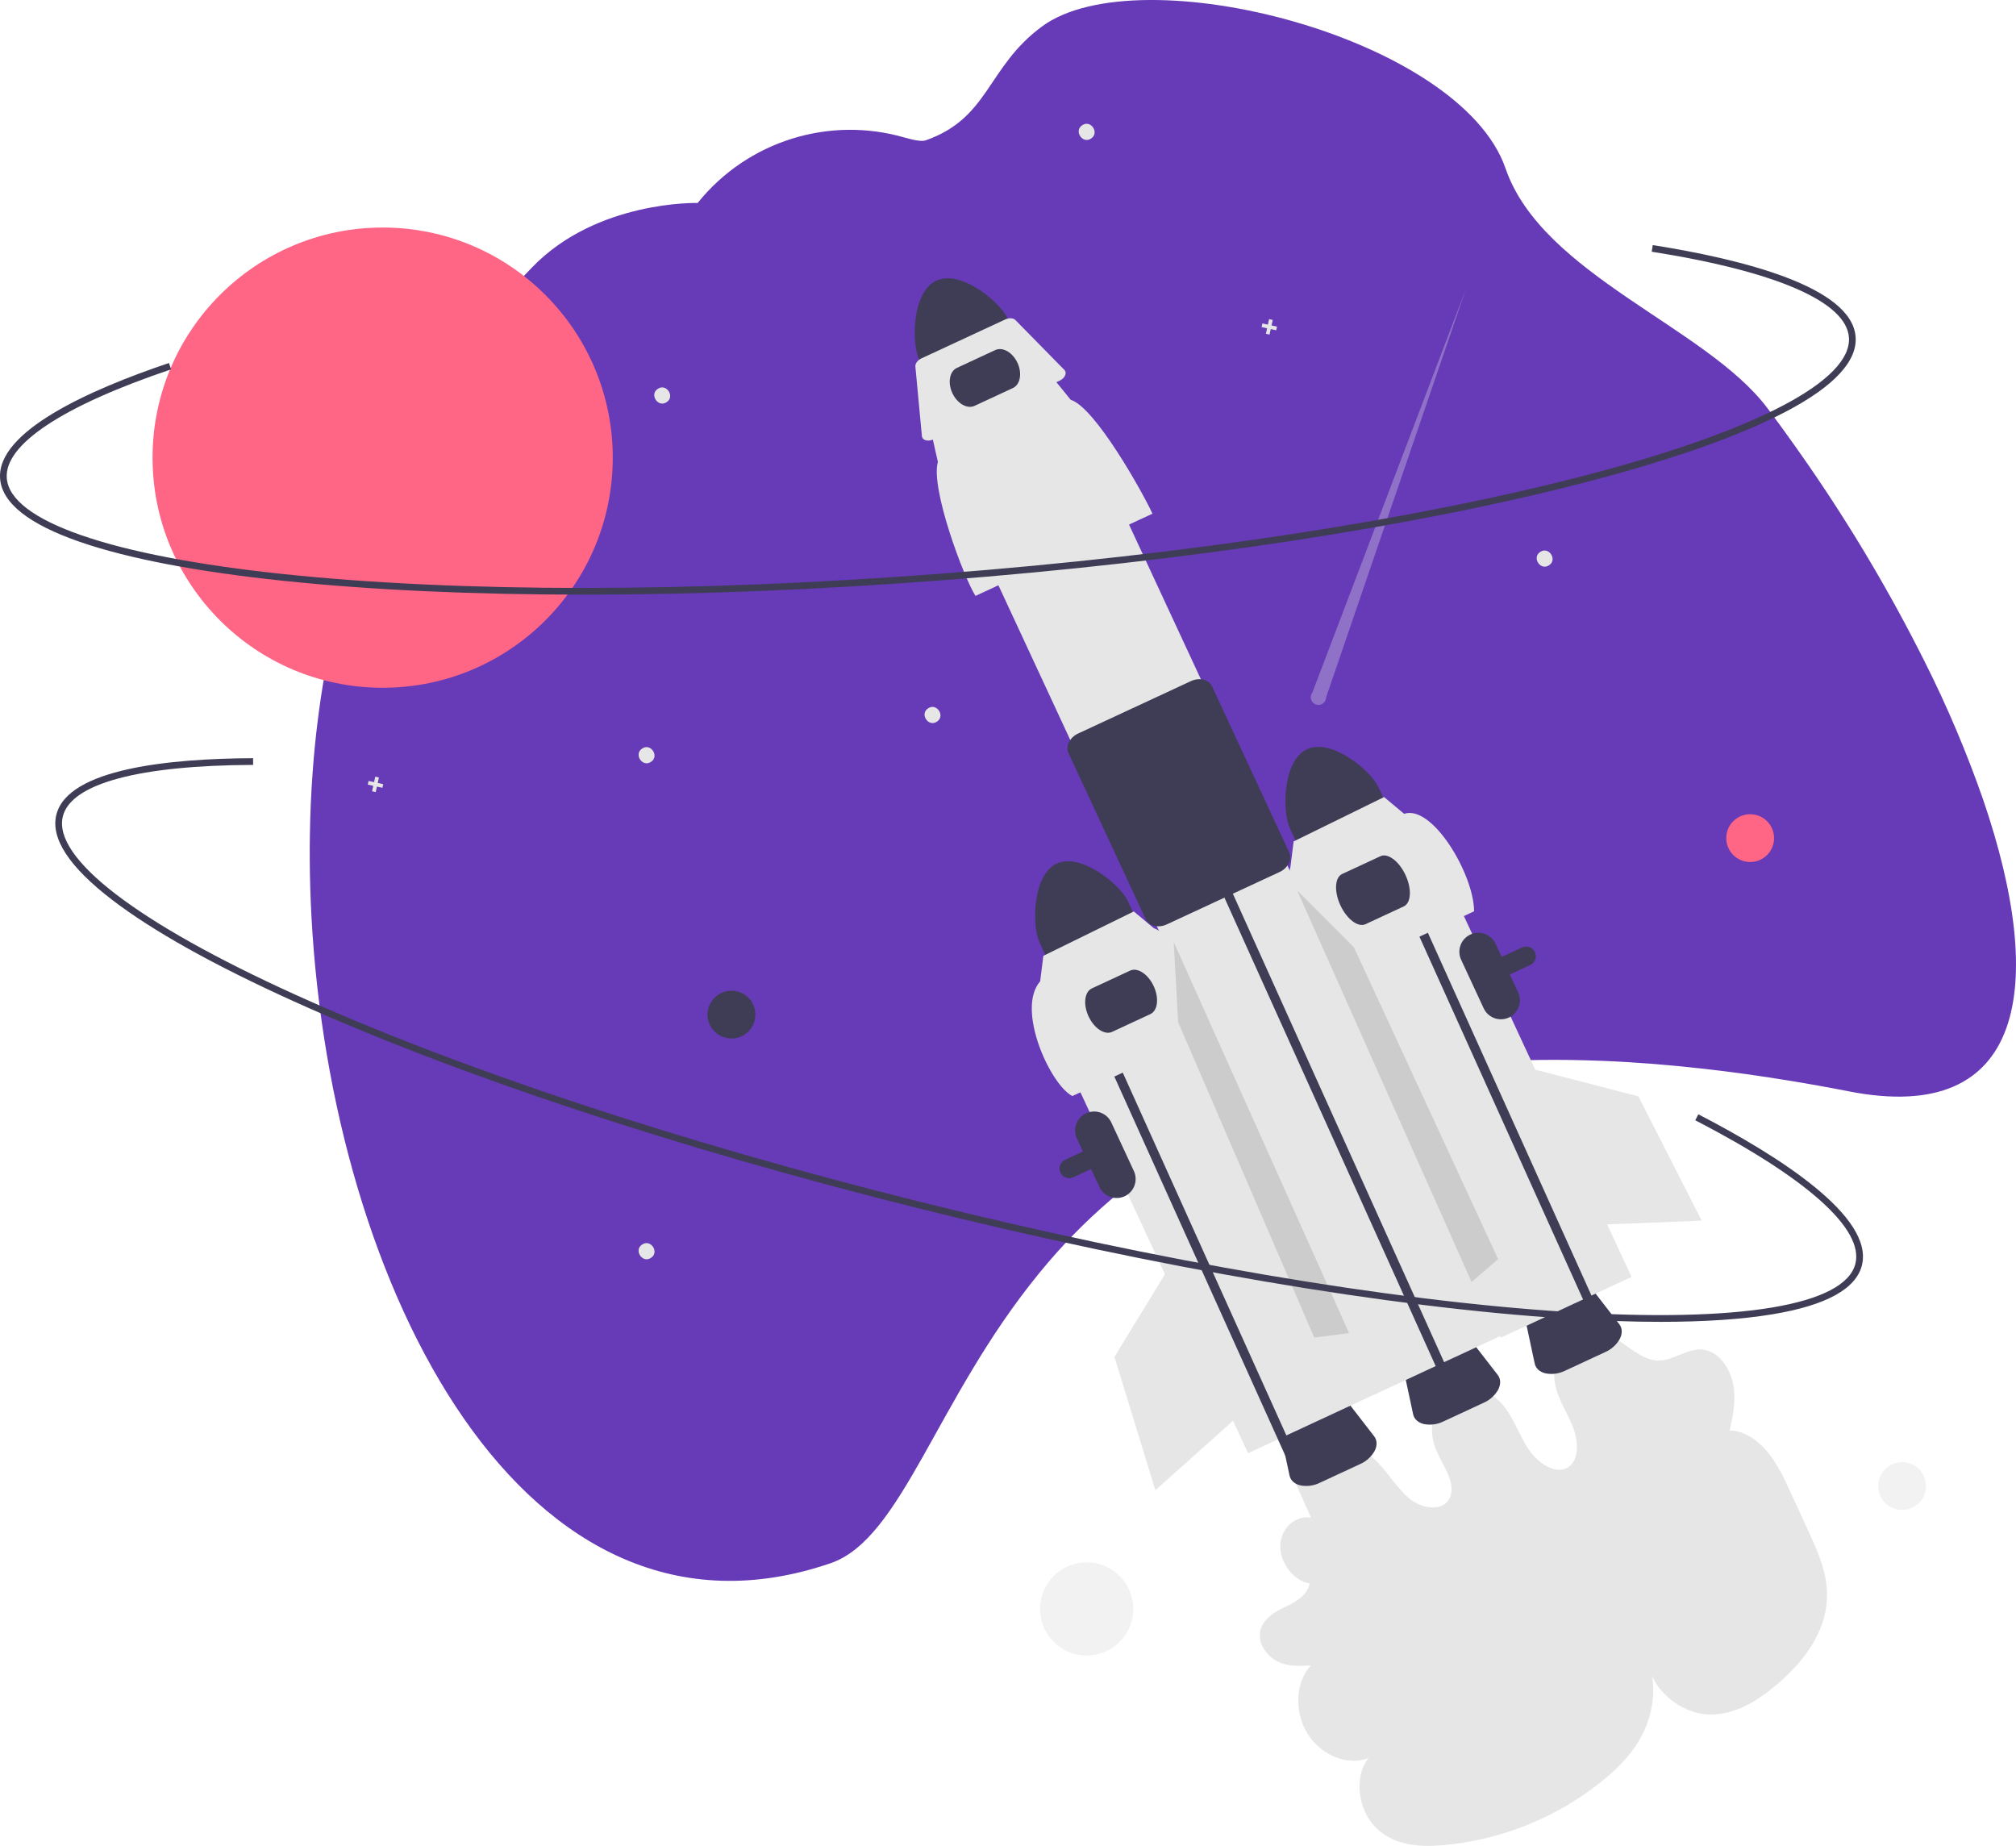
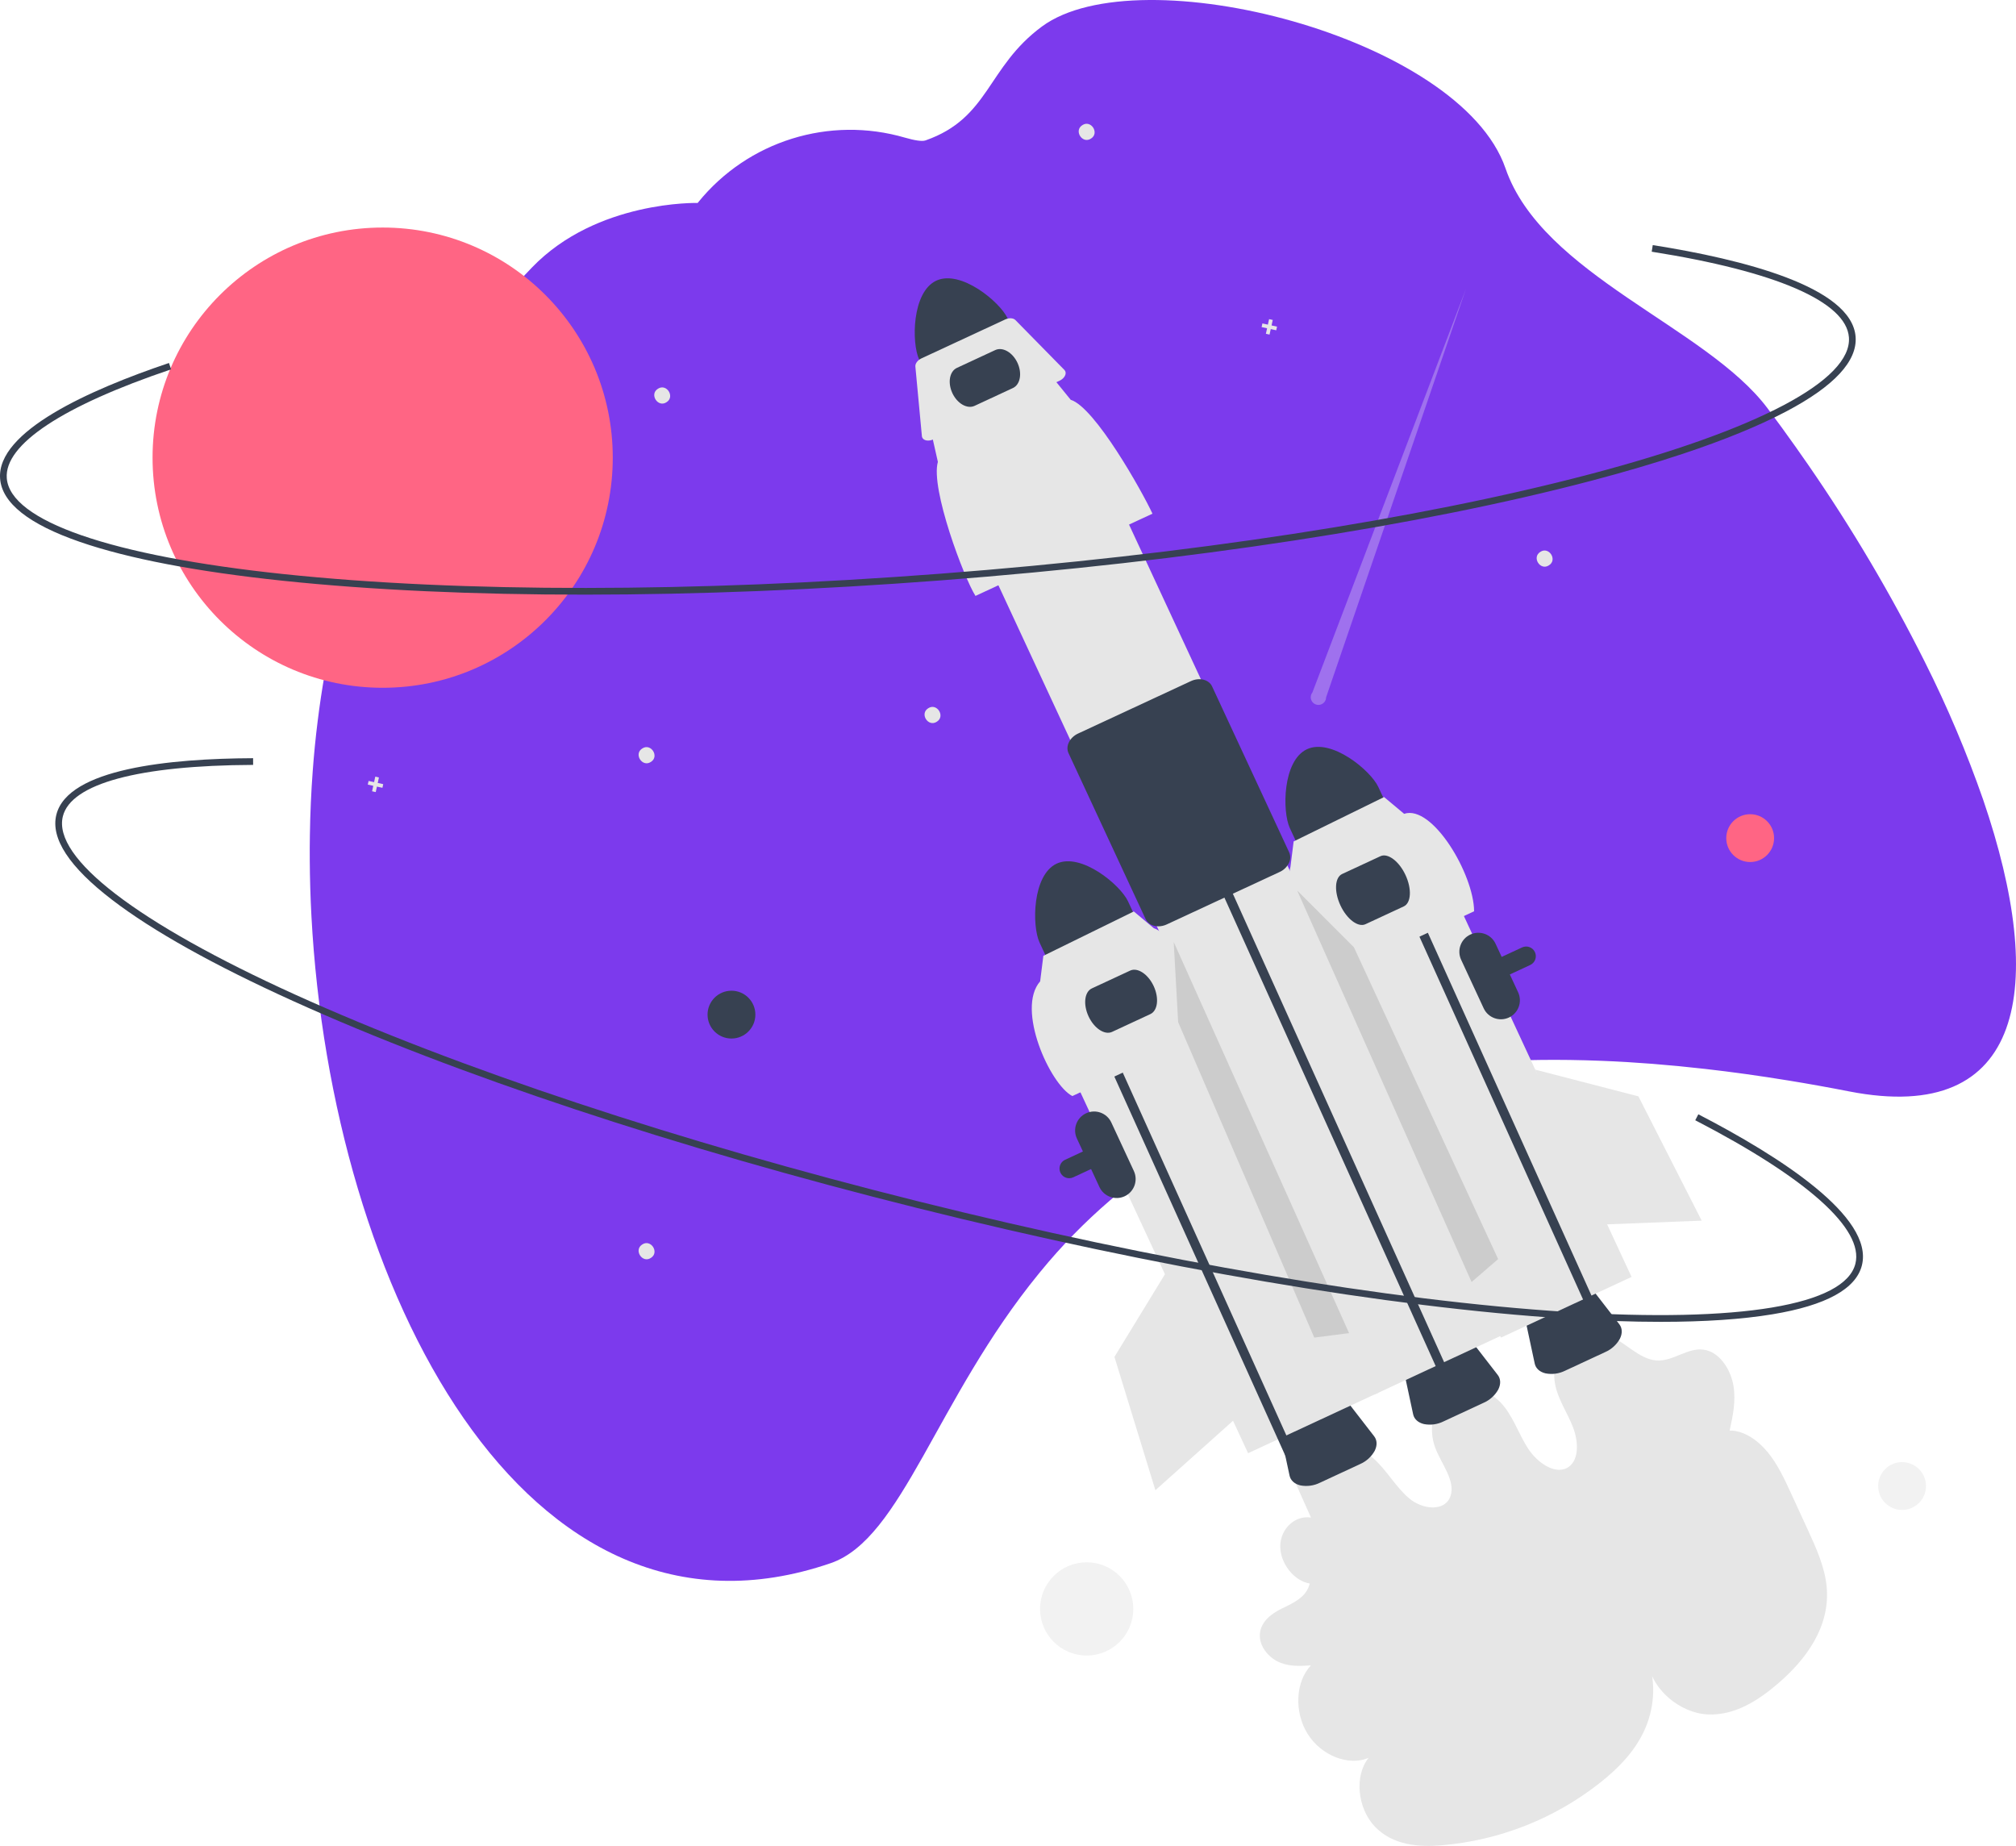
<svg xmlns="http://www.w3.org/2000/svg" data-name="Layer 1" width="902.419" height="826.207" viewBox="0 0 902.419 826.207">
  <path d="M726.95,696.708l8.672,19.444c-7.049-1.122-13.604,4.898-13.751,12.629s6.14,15.774,13.189,16.873c-1.347,6.002-7.161,8.649-12.207,11.075s-10.485,6.45-10.11,12.845c.301,5.135,4.548,9.669,9.058,11.492s9.241,1.543,13.809,1.237c-6.921,7.24-7.596,20.848-1.517,30.611s18.217,14.569,27.305,10.811c-6.422,7.989-5.027,22.618,2.943,30.862,8.034,8.311,19.678,9.115,29.857,8.24a132.238,132.238,0,0,0,71.007-28.14c7.782-6.183,15.05-13.456,19.49-22.941s5.747-21.496,1.612-32.29c1.115,13.522,14.65,24.203,26.826,24.8s22.807-6.261,31.841-14.081c12.014-10.4,23.137-24.979,21.488-42.967-.816-8.905-4.706-17.469-8.521-25.765l-7.396-16.083c-2.986-6.493-6.039-13.095-10.533-18.544s-10.731-9.667-16.973-9.626c1.427-6.52,2.861-13.283,1.665-20.211s-5.776-14.101-12.004-15.723c-7.927-2.065-14.645,5.25-22.616,4.561-7.671-.664-14.01-8.362-21.459-11.412a17.178,17.178,0,0,0-18.537,3.206c-4.722,4.61-6.69,12.398-4.996,19.767,1.484,6.455,5.435,12.149,7.832,18.375s2.77,14.231-1.835,17.631c-5.557,4.103-14.014-1.48-18.356-8.235s-6.834-14.933-12.324-20.614c-6.479-6.705-16.621-8.276-23.293-3.608s-9.222,15.119-5.859,24.004c2.75,7.264,9.049,14.614,6.864,21.454-2.309,7.23-12.413,6.314-18.507,1.205s-10.141-12.806-16.161-18.03c-6.114-5.306-14.098-7.63-21.107-6.146a21.731,21.731,0,0,0-15.573,13.915" transform="translate(-148.7907 -36.89661)" fill="#e6e6e6" />
-   <path d="M867.347,642.066l-17.993,8.36a13.812,13.812,0,0,1-8.734,1.177c-2.612-.618-4.377-2.215-4.841-4.383l-4.187-19.554c-.79-3.689,2.265-8.053,7.264-10.376l9.937-4.617c4.999-2.323,10.305-1.843,12.614,1.14l12.244,15.81c1.358,1.753,1.44,4.132.228,6.527A13.812,13.812,0,0,1,867.347,642.066Z" transform="translate(-148.7907 -36.89661)" fill="#3f3d56" />
-   <path d="M309.43,280.659A353.998,353.998,0,0,1,386.932,156.602c29.006-30.112,74.15-28.861,74.15-28.861l.258-.32A87.58,87.58,0,0,1,553.893,98.509c4.304,1.235,7.615,1.783,9.189,1.232,28.707-10.047,27.358-32.724,52.126-50.993,43.367-31.987,187.211,4.654,207.494,63.514,16.439,47.705,89.82,70.827,117.236,107.317q6.431,8.559,12.618,17.316,2.901,4.068,5.737,8.198a730.428,730.428,0,0,1,52.147,88.155,514.113,514.113,0,0,1,26.101,61.684c28.591,83.582,18.814,145.855-60.021,130.47q-13.998-2.739-27.324-4.901-19.296-3.149-37.246-5.176-24.172-2.749-45.994-3.602-7.337-.295-14.405-.396c-69.67-.966-121.349,12.146-160.719,32.502q-10.011,5.163-18.973,10.923a236.054,236.054,0,0,0-26.08,19.319,254.898,254.898,0,0,0-31.422,32.197l-.522.639c-46.048,56.326-61.203,118.682-93.235,129.661C383.674,783.51,297.074,613.35,288.193,446.896q-.673-12.582-.743-25.091-.042-5.592.055-11.154c.141-9.673.567-19.285,1.281-28.78q.4-5.445.928-10.833c.388-3.873.81-7.724,1.298-11.55C294.495,331.442,300.589,304.758,309.43,280.659Z" transform="translate(-148.7907 -36.89661)" fill="#673ab7" />
-   <path d="M733.834,372.24c-10.935,5.091-11.115,27.895-7.686,35.284l6.214,13.374,39.609-18.403-6.214-13.374C762.321,381.735,744.777,367.166,733.834,372.24Z" transform="translate(-148.7907 -36.89661)" fill="#3f3d56" />
-   <path d="M627.393,564.256a4.333,4.333,0,0,1-4.07-5.819,4.3,4.3,0,0,1,2.243-2.44L830.12,460.958a4.33,4.33,0,0,1,5.752,2.102,4.336,4.336,0,0,1-2.103,5.752h-0L629.215,563.85A4.306,4.306,0,0,1,627.393,564.256Z" transform="translate(-148.7907 -36.89661)" fill="#3f3d56" />
+   <path d="M867.347,642.066l-17.993,8.36a13.812,13.812,0,0,1-8.734,1.177c-2.612-.618-4.377-2.215-4.841-4.383l-4.187-19.554c-.79-3.689,2.265-8.053,7.264-10.376l9.937-4.617c4.999-2.323,10.305-1.843,12.614,1.14l12.244,15.81c1.358,1.753,1.44,4.132.228,6.527A13.812,13.812,0,0,1,867.347,642.066Z" transform="translate(-148.7907 -36.89661)" fill="#374151" />
+   <path d="M309.43,280.659A353.998,353.998,0,0,1,386.932,156.602c29.006-30.112,74.15-28.861,74.15-28.861l.258-.32A87.58,87.58,0,0,1,553.893,98.509c4.304,1.235,7.615,1.783,9.189,1.232,28.707-10.047,27.358-32.724,52.126-50.993,43.367-31.987,187.211,4.654,207.494,63.514,16.439,47.705,89.82,70.827,117.236,107.317q6.431,8.559,12.618,17.316,2.901,4.068,5.737,8.198a730.428,730.428,0,0,1,52.147,88.155,514.113,514.113,0,0,1,26.101,61.684c28.591,83.582,18.814,145.855-60.021,130.47q-13.998-2.739-27.324-4.901-19.296-3.149-37.246-5.176-24.172-2.749-45.994-3.602-7.337-.295-14.405-.396c-69.67-.966-121.349,12.146-160.719,32.502q-10.011,5.163-18.973,10.923a236.054,236.054,0,0,0-26.08,19.319,254.898,254.898,0,0,0-31.422,32.197l-.522.639c-46.048,56.326-61.203,118.682-93.235,129.661C383.674,783.51,297.074,613.35,288.193,446.896q-.673-12.582-.743-25.091-.042-5.592.055-11.154c.141-9.673.567-19.285,1.281-28.78q.4-5.445.928-10.833c.388-3.873.81-7.724,1.298-11.55C294.495,331.442,300.589,304.758,309.43,280.659Z" transform="translate(-148.7907 -36.89661)" fill="#7c3aed" />
+   <path d="M733.834,372.24c-10.935,5.091-11.115,27.895-7.686,35.284l6.214,13.374,39.609-18.403-6.214-13.374C762.321,381.735,744.777,367.166,733.834,372.24Z" transform="translate(-148.7907 -36.89661)" fill="#374151" />
+   <path d="M627.393,564.256a4.333,4.333,0,0,1-4.07-5.819,4.3,4.3,0,0,1,2.243-2.44L830.12,460.958a4.33,4.33,0,0,1,5.752,2.102,4.336,4.336,0,0,1-2.103,5.752h-0L629.215,563.85A4.306,4.306,0,0,1,627.393,564.256Z" transform="translate(-148.7907 -36.89661)" fill="#374151" />
  <rect x="771.788" y="414.474" width="64.474" height="217.68" transform="translate(-294.4339 350.6066) rotate(-24.9202)" fill="#e6e6e6" />
-   <path d="M567.905,162.514c-10.935,5.091-11.115,27.895-7.686,35.284l6.214,13.374,39.609-18.403L599.827,179.395C596.392,172.009,578.848,157.44,567.905,162.514Z" transform="translate(-148.7907 -36.89661)" fill="#3f3d56" />
-   <path d="M812.919,664.761l-17.993,8.36a13.812,13.812,0,0,1-8.734,1.177c-2.612-.618-4.377-2.215-4.841-4.383l-4.187-19.554c-.79-3.689,2.265-8.053,7.264-10.376l9.937-4.617c4.999-2.323,10.305-1.843,12.614,1.14L819.224,652.319c1.358,1.753,1.44,4.132.228,6.527A13.812,13.812,0,0,1,812.919,664.761Z" transform="translate(-148.7907 -36.89661)" fill="#3f3d56" />
-   <path d="M757.601,692.207,739.608,700.566a13.812,13.812,0,0,1-8.734,1.177c-2.612-.618-4.377-2.215-4.841-4.383l-4.187-19.554c-.79-3.689,2.265-8.053,7.264-10.376l9.937-4.617c4.999-2.323,10.305-1.843,12.614,1.14l12.244,15.81c1.358,1.753,1.44,4.132.228,6.527A13.812,13.812,0,0,1,757.601,692.207Z" transform="translate(-148.7907 -36.89661)" fill="#3f3d56" />
+   <path d="M567.905,162.514c-10.935,5.091-11.115,27.895-7.686,35.284l6.214,13.374,39.609-18.403L599.827,179.395C596.392,172.009,578.848,157.44,567.905,162.514Z" transform="translate(-148.7907 -36.89661)" fill="#374151" />
+   <path d="M812.919,664.761l-17.993,8.36a13.812,13.812,0,0,1-8.734,1.177c-2.612-.618-4.377-2.215-4.841-4.383l-4.187-19.554c-.79-3.689,2.265-8.053,7.264-10.376l9.937-4.617c4.999-2.323,10.305-1.843,12.614,1.14L819.224,652.319c1.358,1.753,1.44,4.132.228,6.527A13.812,13.812,0,0,1,812.919,664.761Z" transform="translate(-148.7907 -36.89661)" fill="#374151" />
+   <path d="M757.601,692.207,739.608,700.566a13.812,13.812,0,0,1-8.734,1.177c-2.612-.618-4.377-2.215-4.841-4.383l-4.187-19.554c-.79-3.689,2.265-8.053,7.264-10.376l9.937-4.617c4.999-2.323,10.305-1.843,12.614,1.14l12.244,15.81c1.358,1.753,1.44,4.132.228,6.527A13.812,13.812,0,0,1,757.601,692.207Z" transform="translate(-148.7907 -36.89661)" fill="#374151" />
  <rect x="668.302" y="227.978" width="64.474" height="440.016" transform="translate(-272.3289 299.9887) rotate(-24.9202)" fill="#e6e6e6" />
-   <polyline points="548.951 403.691 542.39 389.254 546.167 387.512 552.708 401.903 647.423 611.909 643.65 613.662" fill="#3f3d56" />
-   <polyline points="622.951 391.691 616.39 377.254 620.167 375.512 626.708 389.903 721.423 599.909 717.65 601.662" fill="#3f3d56" />
+   <polyline points="548.951 403.691 542.39 389.254 546.167 387.512 552.708 401.903 647.423 611.909 643.65 613.662" fill="#374151" />
+   <polyline points="622.951 391.691 616.39 377.254 620.167 375.512 626.708 389.903 721.423 599.909 717.65 601.662" fill="#374151" />
  <path d="M664.671,266.814l-79.226,36.809c-5.044-7.847-20.249-48.06-16.835-59.991l-2.563-11.378,54.703-25.416,7.322,9.007C638.942,219.18,660.102,256.951,664.671,266.814Z" transform="translate(-148.7907 -36.89661)" fill="#e6e6e6" />
  <path d="M623.037,207.325l-56.451,26.228c-2.084.968-4.303.612-4.956-.795a1.952,1.952,0,0,1-.172-.643l-2.922-31.168c-.125-1.335,1.017-2.847,2.761-3.658L598.734,179.896c1.744-.81,3.637-.708,4.576.249l21.936,22.334c1.122,1.142.513,3.098-1.361,4.367A6.081,6.081,0,0,1,623.037,207.325Z" transform="translate(-148.7907 -36.89661)" fill="#e6e6e6" />
-   <path d="M667.313,451.514a7.626,7.626,0,0,1-1.814-.214,5.604,5.604,0,0,1-3.896-3.025L627.09,373.992c-1.428-3.075.489-7.008,4.274-8.767l50.536-23.48c3.786-1.76,8.027-.688,9.457,2.387l34.513,74.283a5.603,5.603,0,0,1-.201,4.929,8.506,8.506,0,0,1-4.074,3.838l-50.536,23.479A8.92,8.92,0,0,1,667.313,451.514Z" transform="translate(-148.7907 -36.89661)" fill="#3f3d56" />
+   <path d="M667.313,451.514a7.626,7.626,0,0,1-1.814-.214,5.604,5.604,0,0,1-3.896-3.025L627.09,373.992c-1.428-3.075.489-7.008,4.274-8.767l50.536-23.48c3.786-1.76,8.027-.688,9.457,2.387l34.513,74.283a5.603,5.603,0,0,1-.201,4.929,8.506,8.506,0,0,1-4.074,3.838l-50.536,23.479A8.92,8.92,0,0,1,667.313,451.514Z" transform="translate(-148.7907 -36.89661)" fill="#374151" />
  <rect x="658.612" y="466.208" width="64.474" height="217.68" transform="translate(-326.7693 307.736) rotate(-24.9202)" fill="#e6e6e6" />
-   <path d="M602.189,210.581l-17.147,7.967c-3.309,1.537-7.773-1.024-9.95-5.71s-1.256-9.749,2.053-11.286l17.147-7.967c3.309-1.537,7.773,1.024,9.95,5.71S605.498,209.044,602.189,210.581Z" transform="translate(-148.7907 -36.89661)" fill="#3f3d56" />
-   <path d="M621.799,423.444c-10.935,5.091-11.115,27.895-7.686,35.284l6.214,13.374,39.609-18.403L653.722,440.324C650.287,432.939,632.742,418.37,621.799,423.444Z" transform="translate(-148.7907 -36.89661)" fill="#3f3d56" />
+   <path d="M602.189,210.581l-17.147,7.967c-3.309,1.537-7.773-1.024-9.95-5.71s-1.256-9.749,2.053-11.286l17.147-7.967c3.309-1.537,7.773,1.024,9.95,5.71S605.498,209.044,602.189,210.581Z" transform="translate(-148.7907 -36.89661)" fill="#374151" />
+   <path d="M621.799,423.444c-10.935,5.091-11.115,27.895-7.686,35.284l6.214,13.374,39.609-18.403L653.722,440.324C650.287,432.939,632.742,418.37,621.799,423.444Z" transform="translate(-148.7907 -36.89661)" fill="#374151" />
  <path d="M440.152,377.925c-3.862,2.573-7.815-3.551-3.878-6.01C440.135,369.342,444.088,375.466,440.152,377.925Z" transform="translate(-148.7907 -36.89661)" fill="#e6e6e6" />
  <path d="M842.152,289.925c-3.862,2.573-7.815-3.551-3.878-6.01C842.135,281.342,846.088,287.466,842.152,289.925Z" transform="translate(-148.7907 -36.89661)" fill="#e6e6e6" />
  <path d="M568.152,359.925c-3.862,2.573-7.815-3.551-3.878-6.01C568.135,351.342,572.088,357.466,568.152,359.925Z" transform="translate(-148.7907 -36.89661)" fill="#e6e6e6" />
  <path d="M440.152,599.925c-3.862,2.573-7.815-3.551-3.878-6.01C440.135,591.342,444.088,597.466,440.152,599.925Z" transform="translate(-148.7907 -36.89661)" fill="#e6e6e6" />
  <path d="M637.152,98.925c-3.862,2.573-7.815-3.551-3.878-6.01C637.135,90.342,641.088,96.466,637.152,98.925Z" transform="translate(-148.7907 -36.89661)" fill="#e6e6e6" />
  <path d="M447.152,216.925c-3.862,2.573-7.815-3.551-3.878-6.01C447.135,208.342,451.088,214.466,447.152,216.925Z" transform="translate(-148.7907 -36.89661)" fill="#e6e6e6" />
  <polygon points="571.639 146.2 569.182 145.661 569.72 143.203 568.082 142.844 567.543 145.302 565.086 144.764 564.727 146.402 567.184 146.941 566.646 149.398 568.284 149.757 568.823 147.299 571.28 147.838 571.639 146.2" fill="#e6e6e6" />
  <polygon points="171.542 350.978 169.085 350.439 169.623 347.982 167.985 347.623 167.446 350.08 164.988 349.542 164.629 351.18 167.087 351.719 166.549 354.177 168.187 354.535 168.726 352.078 171.183 352.616 171.542 350.978" fill="#e6e6e6" />
-   <path d="M824.22,492.333a8.51,8.51,0,0,1-11.29-4.127l-10.113-21.765a8.5,8.5,0,0,1,15.417-7.163l10.113,21.765A8.51,8.51,0,0,1,824.22,492.333Z" transform="translate(-148.7907 -36.89661)" fill="#3f3d56" />
-   <path d="M652.22,572.333a8.51,8.51,0,0,1-11.29-4.127l-10.113-21.765a8.5,8.5,0,0,1,15.417-7.163l10.113,21.765A8.51,8.51,0,0,1,652.22,572.333Z" transform="translate(-148.7907 -36.89661)" fill="#3f3d56" />
+   <path d="M824.22,492.333a8.51,8.51,0,0,1-11.29-4.127l-10.113-21.765a8.5,8.5,0,0,1,15.417-7.163l10.113,21.765A8.51,8.51,0,0,1,824.22,492.333Z" transform="translate(-148.7907 -36.89661)" fill="#374151" />
+   <path d="M652.22,572.333a8.51,8.51,0,0,1-11.29-4.127l-10.113-21.765a8.5,8.5,0,0,1,15.417-7.163l10.113,21.765A8.51,8.51,0,0,1,652.22,572.333Z" transform="translate(-148.7907 -36.89661)" fill="#374151" />
  <path d="M808.642,444.778l-67.806,31.503c-4.317-6.716-17.331-41.133-14.409-51.344l1.434-11.423,40.486-19.863,8.971,7.505C789.959,396.883,808.539,428.205,808.642,444.778Z" transform="translate(-148.7907 -36.89661)" fill="#e6e6e6" />
-   <path d="M777.162,442.594l-17.147,7.967c-3.309,1.537-8.344-2.253-11.222-8.447s-2.528-12.487.781-14.024l17.147-7.967c3.309-1.537,8.344,2.253,11.222,8.447S780.471,441.056,777.162,442.594Z" transform="translate(-148.7907 -36.89661)" fill="#3f3d56" />
-   <polyline points="482.951 446.691 476.39 432.254 480.167 430.512 486.708 444.903 581.423 654.909 577.65 656.662" fill="#3f3d56" />
+   <path d="M777.162,442.594l-17.147,7.967c-3.309,1.537-8.344-2.253-11.222-8.447s-2.528-12.487.781-14.024l17.147-7.967c3.309-1.537,8.344,2.253,11.222,8.447S780.471,441.056,777.162,442.594Z" transform="translate(-148.7907 -36.89661)" fill="#374151" />
+   <polyline points="482.951 446.691 476.39 432.254 480.167 430.512 486.708 444.903 581.423 654.909 577.65 656.662" fill="#374151" />
  <path d="M696.607,495.981l-67.806,31.503c-10.003-5.165-25.291-38.961-14.409-51.344l1.434-11.423,40.486-19.863,8.971,7.505C674.587,455.214,692.697,487.541,696.607,495.981Z" transform="translate(-148.7907 -36.89661)" fill="#e6e6e6" />
-   <path d="M663.732,490.793l-17.147,7.967c-3.309,1.537-8.03-1.579-10.524-6.945s-1.83-10.985,1.479-12.522l17.147-7.967c3.309-1.537,8.03,1.579,10.524,6.945S667.041,489.256,663.732,490.793Z" transform="translate(-148.7907 -36.89661)" fill="#3f3d56" />
+   <path d="M663.732,490.793l-17.147,7.967c-3.309,1.537-8.03-1.579-10.524-6.945s-1.83-10.985,1.479-12.522l17.147-7.967c3.309-1.537,8.03,1.579,10.524,6.945S667.041,489.256,663.732,490.793Z" transform="translate(-148.7907 -36.89661)" fill="#374151" />
  <circle cx="171.291" cy="204.845" r="103" fill="#ff6584" />
  <path d="M742.396,349.021l62.593-182.809L736.258,346.832a3.442,3.442,0,1,0,6.138,2.188Z" transform="translate(-148.7907 -36.89661)" fill="#f0f0f0" opacity="0.3" />
-   <path d="M901.95,240.055q-18.38,6.108-40.751,12.001c-77.145,20.311-180.55,36.154-291.166,44.613-110.615,8.458-215.227,8.519-294.563.174-38.647-4.066-69.215-9.913-90.854-17.381-22.909-7.905-34.947-17.432-35.78-28.314-1.621-21.2,40.213-39.859,75.592-51.778l.958,2.843C176.801,218.581,150.678,235.879,151.828,250.919c1.464,19.156,46.644,34.806,123.955,42.94,79.162,8.327,183.581,8.263,294.021-.181,110.44-8.445,213.655-24.257,290.63-44.523,75.174-19.791,117.45-42.129,115.986-61.285-1.216-15.905-32.567-29.51-88.278-38.312l.468-2.963c40.48,6.396,89.093,18.708,90.801,41.047.832,10.882-9.618,22.127-31.059,33.424C936.131,227.503,920.601,233.856,901.95,240.055Z" transform="translate(-148.7907 -36.89661)" fill="#3f3d56" />
+   <path d="M901.95,240.055q-18.38,6.108-40.751,12.001c-77.145,20.311-180.55,36.154-291.166,44.613-110.615,8.458-215.227,8.519-294.563.174-38.647-4.066-69.215-9.913-90.854-17.381-22.909-7.905-34.947-17.432-35.78-28.314-1.621-21.2,40.213-39.859,75.592-51.778l.958,2.843C176.801,218.581,150.678,235.879,151.828,250.919c1.464,19.156,46.644,34.806,123.955,42.94,79.162,8.327,183.581,8.263,294.021-.181,110.44-8.445,213.655-24.257,290.63-44.523,75.174-19.791,117.45-42.129,115.986-61.285-1.216-15.905-32.567-29.51-88.278-38.312l.468-2.963c40.48,6.396,89.093,18.708,90.801,41.047.832,10.882-9.618,22.127-31.059,33.424C936.131,227.503,920.601,233.856,901.95,240.055Z" transform="translate(-148.7907 -36.89661)" fill="#374151" />
  <circle cx="783.425" cy="375.136" r="10.702" fill="#ff6584" />
  <circle cx="851.425" cy="665.136" r="10.702" fill="#f2f2f2" />
  <circle cx="486.425" cy="720.136" r="20.866" fill="#f2f2f2" />
-   <circle cx="327.425" cy="454.136" r="10.702" fill="#3f3d56" />
+   <circle cx="327.425" cy="454.136" r="10.702" fill="#374151" />
  <polygon points="687.226 478.768 733.402 490.721 761.723 546.349 713.843 548.227 687.226 478.768" fill="#e6e6e6" />
  <polygon points="580.645 398.574 606.059 424.002 670.606 563.557 658.722 573.824 580.645 398.574" fill="#ccc" />
  <polygon points="525.386 421.624 527.38 457.52 588.304 598.694 603.88 596.688 525.386 421.624" fill="#ccc" />
  <polygon points="523.723 566.637 498.854 607.339 517.187 667.008 552.9 635.061 523.723 566.637" fill="#e6e6e6" />
-   <path d="M892.195,628.544q-19.368,0-42.457-1.464c-79.614-5.056-182.738-22.633-290.376-49.492-107.638-26.859-206.93-59.794-279.585-92.734-35.393-16.047-62.556-31.236-80.735-45.147-19.247-14.727-27.666-27.564-25.024-38.153,5.148-20.629,50.731-25.142,88.064-25.295l.013,3c-51.268.21-81.514,8.387-85.166,23.022-4.652,18.64,33.287,47.741,104.087,79.841,72.496,32.868,171.605,65.739,279.073,92.557,107.467,26.816,210.401,44.363,289.84,49.408,77.579,4.928,124.743-2.938,129.395-21.578,3.862-15.477-21.598-38.275-71.689-64.198l1.379-2.664c36.397,18.836,78.646,45.852,73.222,67.589C979.592,613.823,966.13,621.199,942.22,625.157,928.59,627.413,911.85,628.544,892.195,628.544Z" transform="translate(-148.7907 -36.89661)" fill="#3f3d56" />
+   <path d="M892.195,628.544q-19.368,0-42.457-1.464c-79.614-5.056-182.738-22.633-290.376-49.492-107.638-26.859-206.93-59.794-279.585-92.734-35.393-16.047-62.556-31.236-80.735-45.147-19.247-14.727-27.666-27.564-25.024-38.153,5.148-20.629,50.731-25.142,88.064-25.295l.013,3c-51.268.21-81.514,8.387-85.166,23.022-4.652,18.64,33.287,47.741,104.087,79.841,72.496,32.868,171.605,65.739,279.073,92.557,107.467,26.816,210.401,44.363,289.84,49.408,77.579,4.928,124.743-2.938,129.395-21.578,3.862-15.477-21.598-38.275-71.689-64.198l1.379-2.664c36.397,18.836,78.646,45.852,73.222,67.589C979.592,613.823,966.13,621.199,942.22,625.157,928.59,627.413,911.85,628.544,892.195,628.544Z" transform="translate(-148.7907 -36.89661)" fill="#374151" />
</svg>
